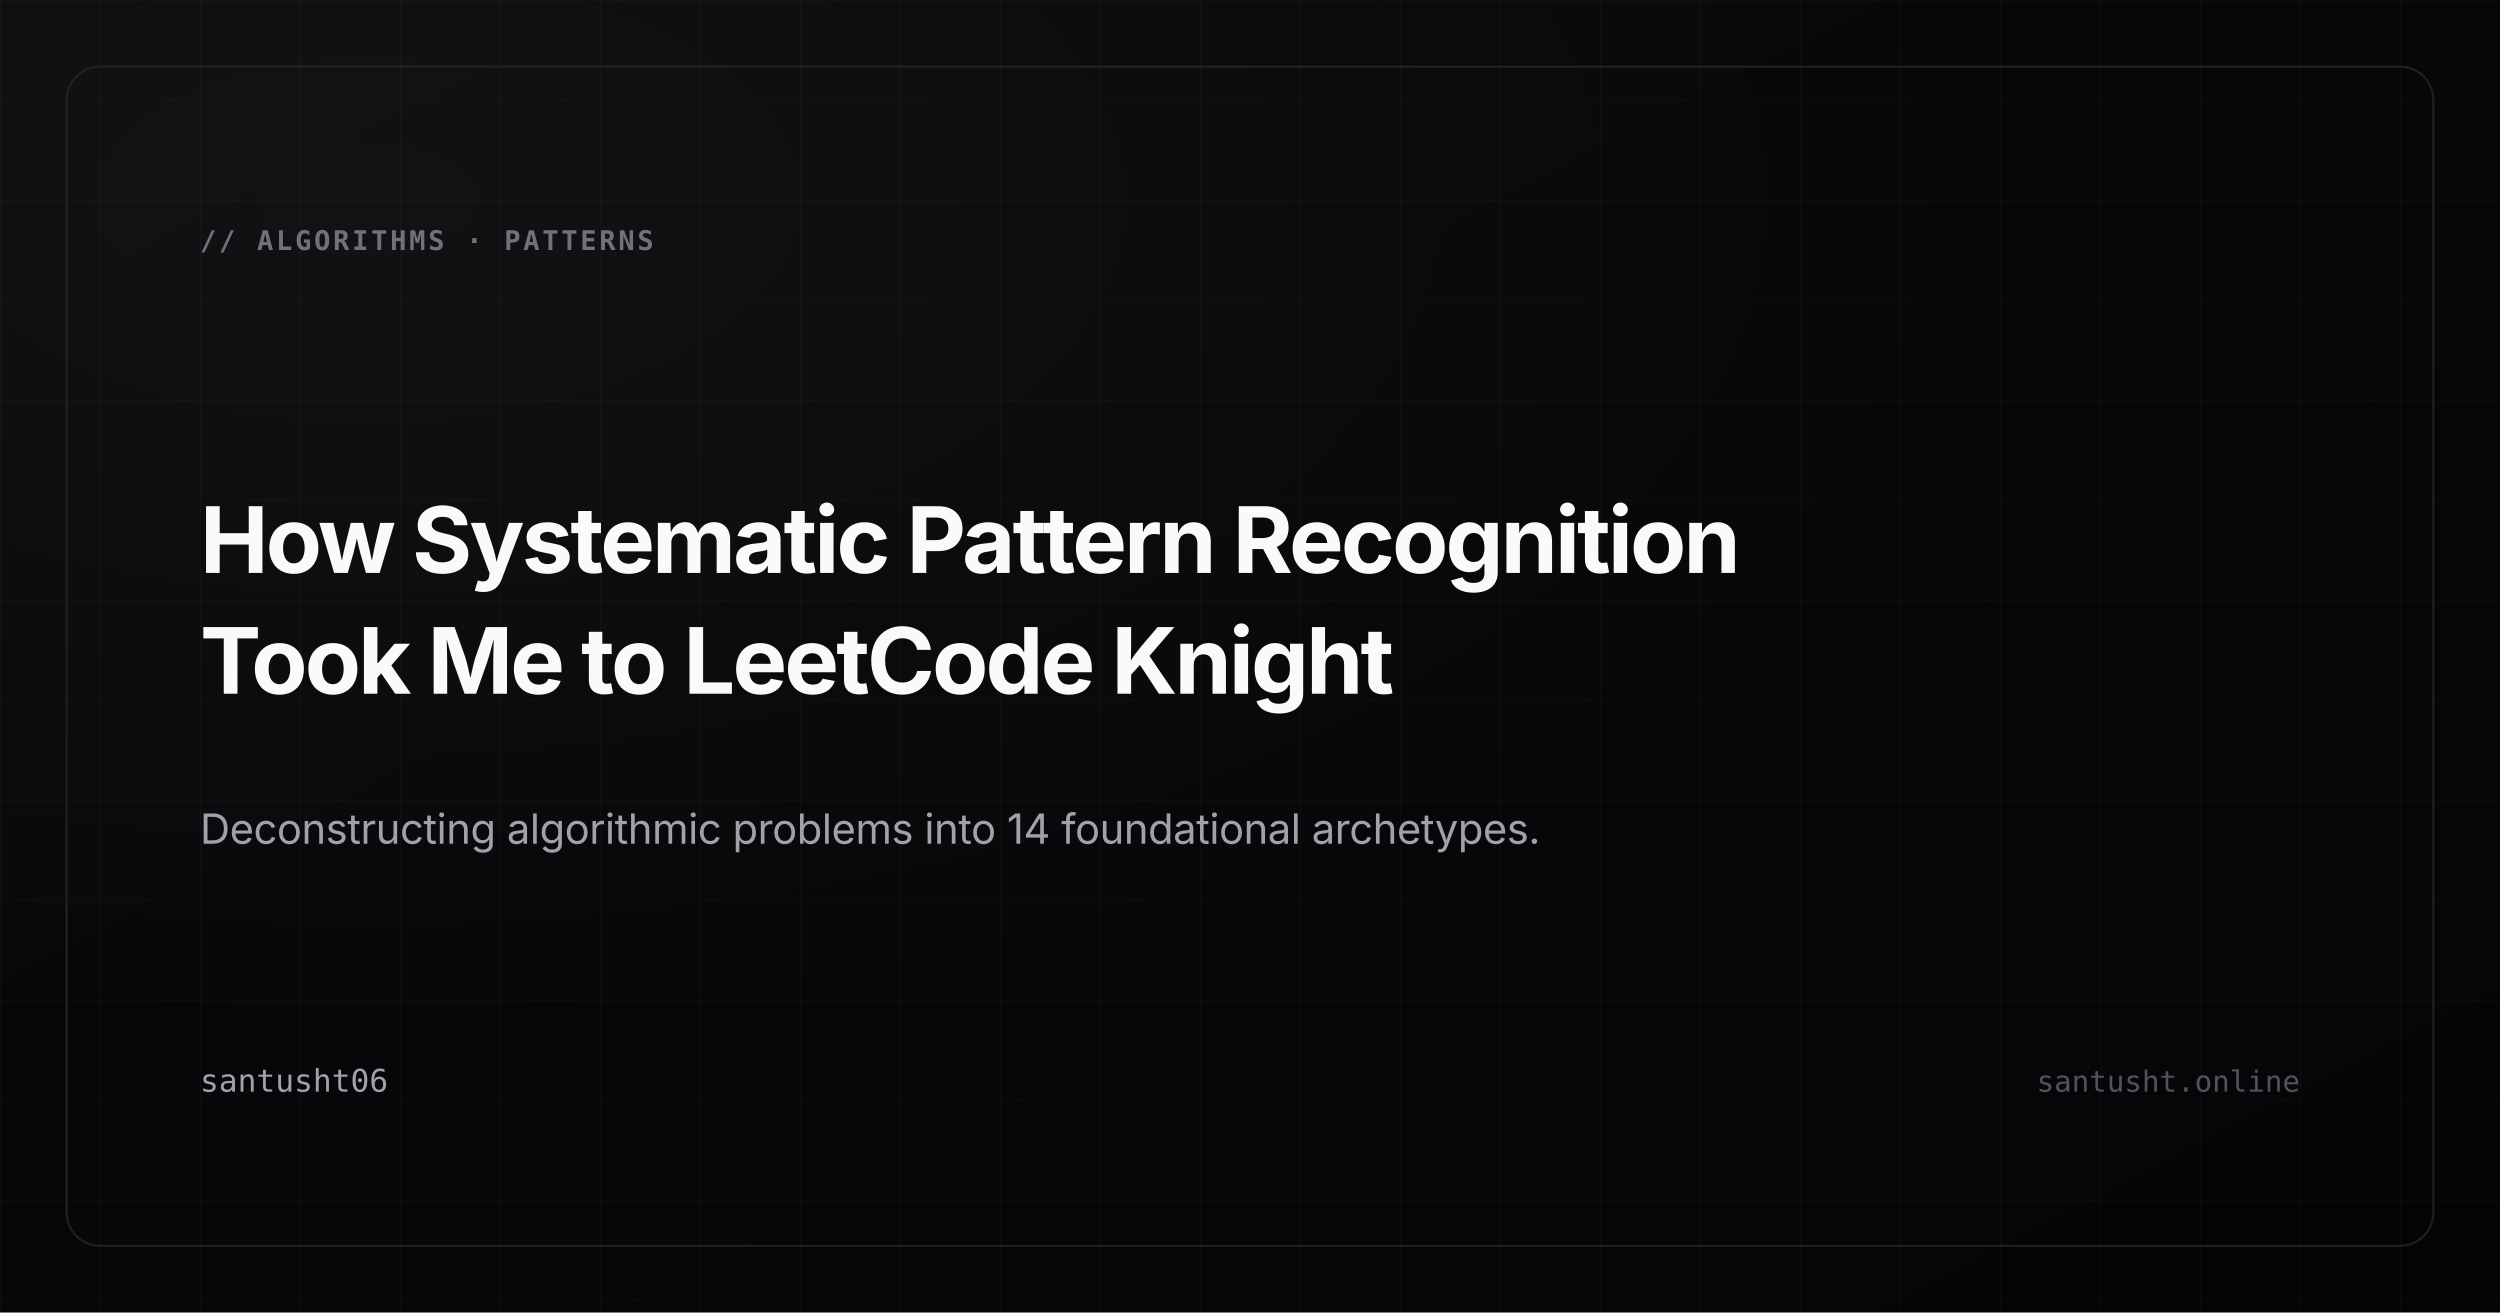
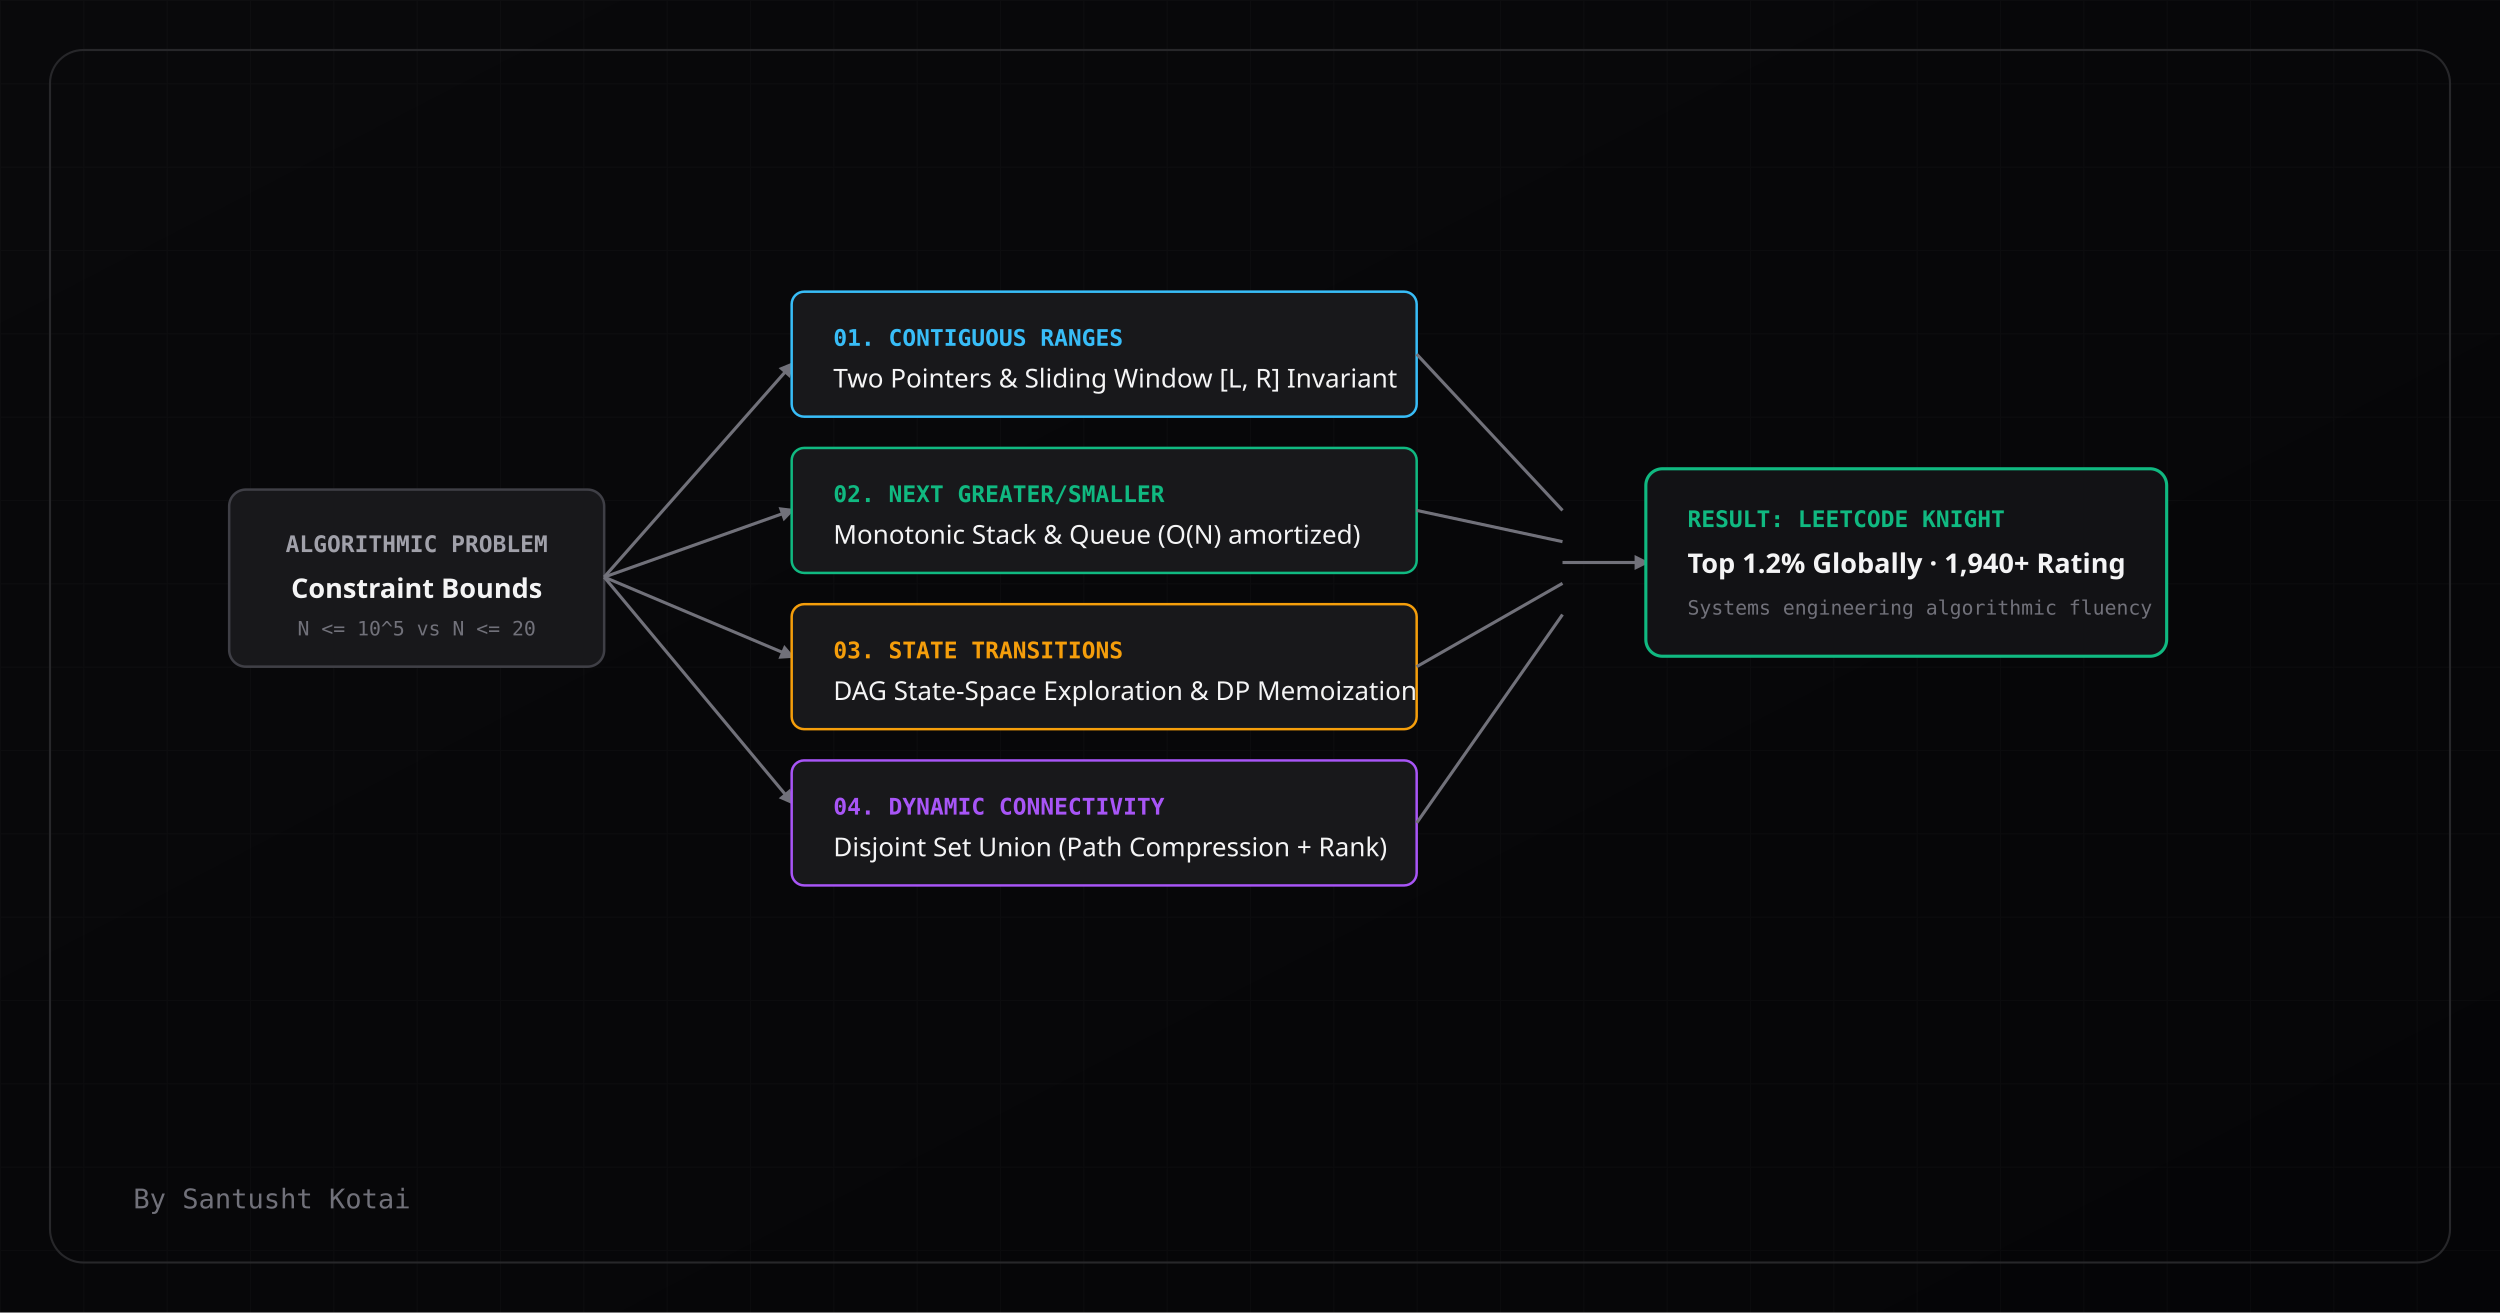
<svg xmlns="http://www.w3.org/2000/svg" viewBox="0 0 1200 630" width="1200" height="630">
  <defs>
-     <linearGradient id="bgGradient" x1="0%" y1="0%" x2="100%" y2="100%">
+     <linearGradient id="bg" x1="0%" y1="0%" x2="100%" y2="100%">
      <stop offset="0%" stop-color="#09090b" />
      <stop offset="100%" stop-color="#050507" />
    </linearGradient>
-     <radialGradient id="topGlow" cx="15%" cy="15%" r="65%">
-       <stop offset="0%" stop-color="#ffffff" stop-opacity="0.04" />
-       <stop offset="100%" stop-color="#ffffff" stop-opacity="0" />
-     </radialGradient>
-     <pattern id="cleanGrid" width="48" height="48" patternUnits="userSpaceOnUse">
-       <path d="M 48 0 L 0 0 0 48" fill="none" stroke="#ffffff" stroke-width="1" stroke-opacity="0.025" />
+     <marker id="arr" viewBox="0 0 10 10" refX="6" refY="5" markerWidth="6" markerHeight="6" orient="auto-start-reverse">
+       <path d="M 0 1 L 8 5 L 0 9 z" fill="#71717a" />
+     </marker>
+     <marker id="arrGreen" viewBox="0 0 10 10" refX="6" refY="5" markerWidth="6" markerHeight="6" orient="auto-start-reverse">
+       <path d="M 0 1 L 8 5 L 0 9 z" fill="#10b981" />
+     </marker>
+     <marker id="arrEmerald" viewBox="0 0 10 10" refX="6" refY="5" markerWidth="6" markerHeight="6" orient="auto-start-reverse">
+       <path d="M 0 1 L 8 5 L 0 9 z" fill="#34d399" />
+     </marker>
+     <marker id="arrSky" viewBox="0 0 10 10" refX="6" refY="5" markerWidth="6" markerHeight="6" orient="auto-start-reverse">
+       <path d="M 0 1 L 8 5 L 0 9 z" fill="#38bdf8" />
+     </marker>
+     <marker id="arrRose" viewBox="0 0 10 10" refX="6" refY="5" markerWidth="6" markerHeight="6" orient="auto-start-reverse">
+       <path d="M 0 1 L 8 5 L 0 9 z" fill="#f43f5e" />
+     </marker>
+     <pattern id="grid" width="40" height="40" patternUnits="userSpaceOnUse">
+       <path d="M 40 0 L 0 0 0 40" fill="none" stroke="#ffffff" stroke-width="1" stroke-opacity="0.02" />
    </pattern>
  </defs>
-   <rect width="1200" height="630" fill="url(#bgGradient)" />
-   <rect width="1200" height="630" fill="url(#topGlow)" />
-   <rect width="1200" height="630" fill="url(#cleanGrid)" />
-   <rect x="32" y="32" width="1136" height="566" rx="16" fill="none" stroke="#27272a" stroke-width="1" stroke-opacity="0.8" />
-   <g transform="translate(96, 120)">
-     <text font-family="'Geist Mono', 'SF Mono', 'Fira Code', monospace" font-size="13" font-weight="600" fill="#71717a" letter-spacing="0.1em">// ALGORITHMS · PATTERNS</text>
+   <rect width="1200" height="630" fill="url(#bg)" />
+   <rect width="1200" height="630" fill="url(#grid)" />
+   <rect x="24" y="24" width="1152" height="582" rx="16" fill="none" stroke="#27272a" stroke-width="1" />
+   <g transform="translate(70, 75)">
+     <g transform="translate(40, 160)">
+       <rect x="0" y="0" width="180" height="85" rx="8" fill="#18181b" stroke="#3f3f46" stroke-width="1.2" />
+       <text x="90" y="30" text-anchor="middle" font-family="'Geist Mono', monospace" font-size="11" font-weight="600" fill="#a1a1aa">ALGORITHMIC PROBLEM</text>
+       <text x="90" y="52" text-anchor="middle" font-family="'Geist', sans-serif" font-size="13" font-weight="600" fill="#f4f4f5">Constraint Bounds</text>
+       <text x="90" y="70" text-anchor="middle" font-family="'Geist Mono', monospace" font-size="9.5" fill="#71717a">N &lt;= 10^5 vs N &lt;= 20</text>
+     </g>
+     <path d="M 220 202 L 310 100" stroke="#71717a" stroke-width="1.5" marker-end="url(#arr)" />
+     <path d="M 220 202 L 310 170" stroke="#71717a" stroke-width="1.5" marker-end="url(#arr)" />
+     <path d="M 220 202 L 310 240" stroke="#71717a" stroke-width="1.5" marker-end="url(#arr)" />
+     <path d="M 220 202 L 310 310" stroke="#71717a" stroke-width="1.5" marker-end="url(#arr)" />
+     <g transform="translate(310, 65)">
+       <rect x="0" y="0" width="300" height="60" rx="6" fill="#18181b" stroke="#38bdf8" stroke-width="1.2" />
+       <text x="20" y="26" font-family="'Geist Mono', monospace" font-size="11" font-weight="600" fill="#38bdf8">01. CONTIGUOUS RANGES</text>
+       <text x="20" y="46" font-family="'Geist', sans-serif" font-size="12.5" font-weight="500" fill="#f4f4f5">Two Pointers &amp; Sliding Window [L, R] Invariant</text>
+     </g>
+     <g transform="translate(310, 140)">
+       <rect x="0" y="0" width="300" height="60" rx="6" fill="#18181b" stroke="#10b981" stroke-width="1.2" />
+       <text x="20" y="26" font-family="'Geist Mono', monospace" font-size="11" font-weight="600" fill="#10b981">02. NEXT GREATER/SMALLER</text>
+       <text x="20" y="46" font-family="'Geist', sans-serif" font-size="12.5" font-weight="500" fill="#f4f4f5">Monotonic Stack &amp; Queue (O(N) amortized)</text>
+     </g>
+     <g transform="translate(310, 215)">
+       <rect x="0" y="0" width="300" height="60" rx="6" fill="#18181b" stroke="#f59e0b" stroke-width="1.2" />
+       <text x="20" y="26" font-family="'Geist Mono', monospace" font-size="11" font-weight="600" fill="#f59e0b">03. STATE TRANSITIONS</text>
+       <text x="20" y="46" font-family="'Geist', sans-serif" font-size="12.5" font-weight="500" fill="#f4f4f5">DAG State-Space Exploration &amp; DP Memoization</text>
+     </g>
+     <g transform="translate(310, 290)">
+       <rect x="0" y="0" width="300" height="60" rx="6" fill="#18181b" stroke="#a855f7" stroke-width="1.2" />
+       <text x="20" y="26" font-family="'Geist Mono', monospace" font-size="11" font-weight="600" fill="#a855f7">04. DYNAMIC CONNECTIVITY</text>
+       <text x="20" y="46" font-family="'Geist', sans-serif" font-size="12.5" font-weight="500" fill="#f4f4f5">Disjoint Set Union (Path Compression + Rank)</text>
+     </g>
+     <path d="M 610 95 L 680 170" stroke="#71717a" stroke-width="1.5" />
+     <path d="M 610 170 L 680 185" stroke="#71717a" stroke-width="1.5" />
+     <path d="M 610 245 L 680 205" stroke="#71717a" stroke-width="1.5" />
+     <path d="M 610 320 L 680 220" stroke="#71717a" stroke-width="1.5" />
+     <path d="M 680 195 L 720 195" stroke="#71717a" stroke-width="1.5" marker-end="url(#arr)" />
+     <g transform="translate(720, 150)">
+       <rect x="0" y="0" width="250" height="90" rx="8" fill="#121215" stroke="#10b981" stroke-width="1.5" />
+       <text x="20" y="28" font-family="'Geist Mono', monospace" font-size="11" font-weight="600" fill="#10b981">RESULT: LEETCODE KNIGHT</text>
+       <text x="20" y="50" font-family="'Geist', sans-serif" font-size="13" font-weight="600" fill="#f4f4f5">Top 1.2% Globally · 1,940+ Rating</text>
+       <text x="20" y="70" font-family="'Geist Mono', monospace" font-size="9.5" fill="#71717a">Systems engineering algorithmic fluency</text>
+     </g>
  </g>
-   <g>
-     <text x="96" y="275" font-family="-apple-system, BlinkMacSystemFont, 'Inter', 'Segoe UI', Roboto, sans-serif" font-size="44" font-weight="700" fill="#fafafa" letter-spacing="-0.03em">How Systematic Pattern Recognition</text>
-     <text x="96" y="333" font-family="-apple-system, BlinkMacSystemFont, 'Inter', 'Segoe UI', Roboto, sans-serif" font-size="44" font-weight="700" fill="#fafafa" letter-spacing="-0.03em">Took Me to LeetCode Knight</text>
-     <text x="96" y="405" font-family="-apple-system, BlinkMacSystemFont, 'Inter', 'Segoe UI', Roboto, sans-serif" font-size="20" font-weight="400" fill="#a1a1aa" letter-spacing="-0.01em">Deconstructing algorithmic problems into 14 foundational archetypes.</text>
-   </g>
-   <g transform="translate(96, 524)">
-     <text font-family="'Geist Mono', 'SF Mono', 'Fira Code', monospace" font-size="15" font-weight="500" fill="#a1a1aa">santusht06</text>
-     <text x="1008" y="0" text-anchor="end" font-family="'Geist Mono', 'SF Mono', 'Fira Code', monospace" font-size="14" font-weight="400" fill="#52525b">santusht.online</text>
+   <g transform="translate(64, 580)">
+     <text font-family="'Geist Mono', 'SF Mono', 'Fira Code', monospace" font-size="13" font-weight="500" fill="#71717a">By Santusht Kotai</text>
  </g>
</svg>
